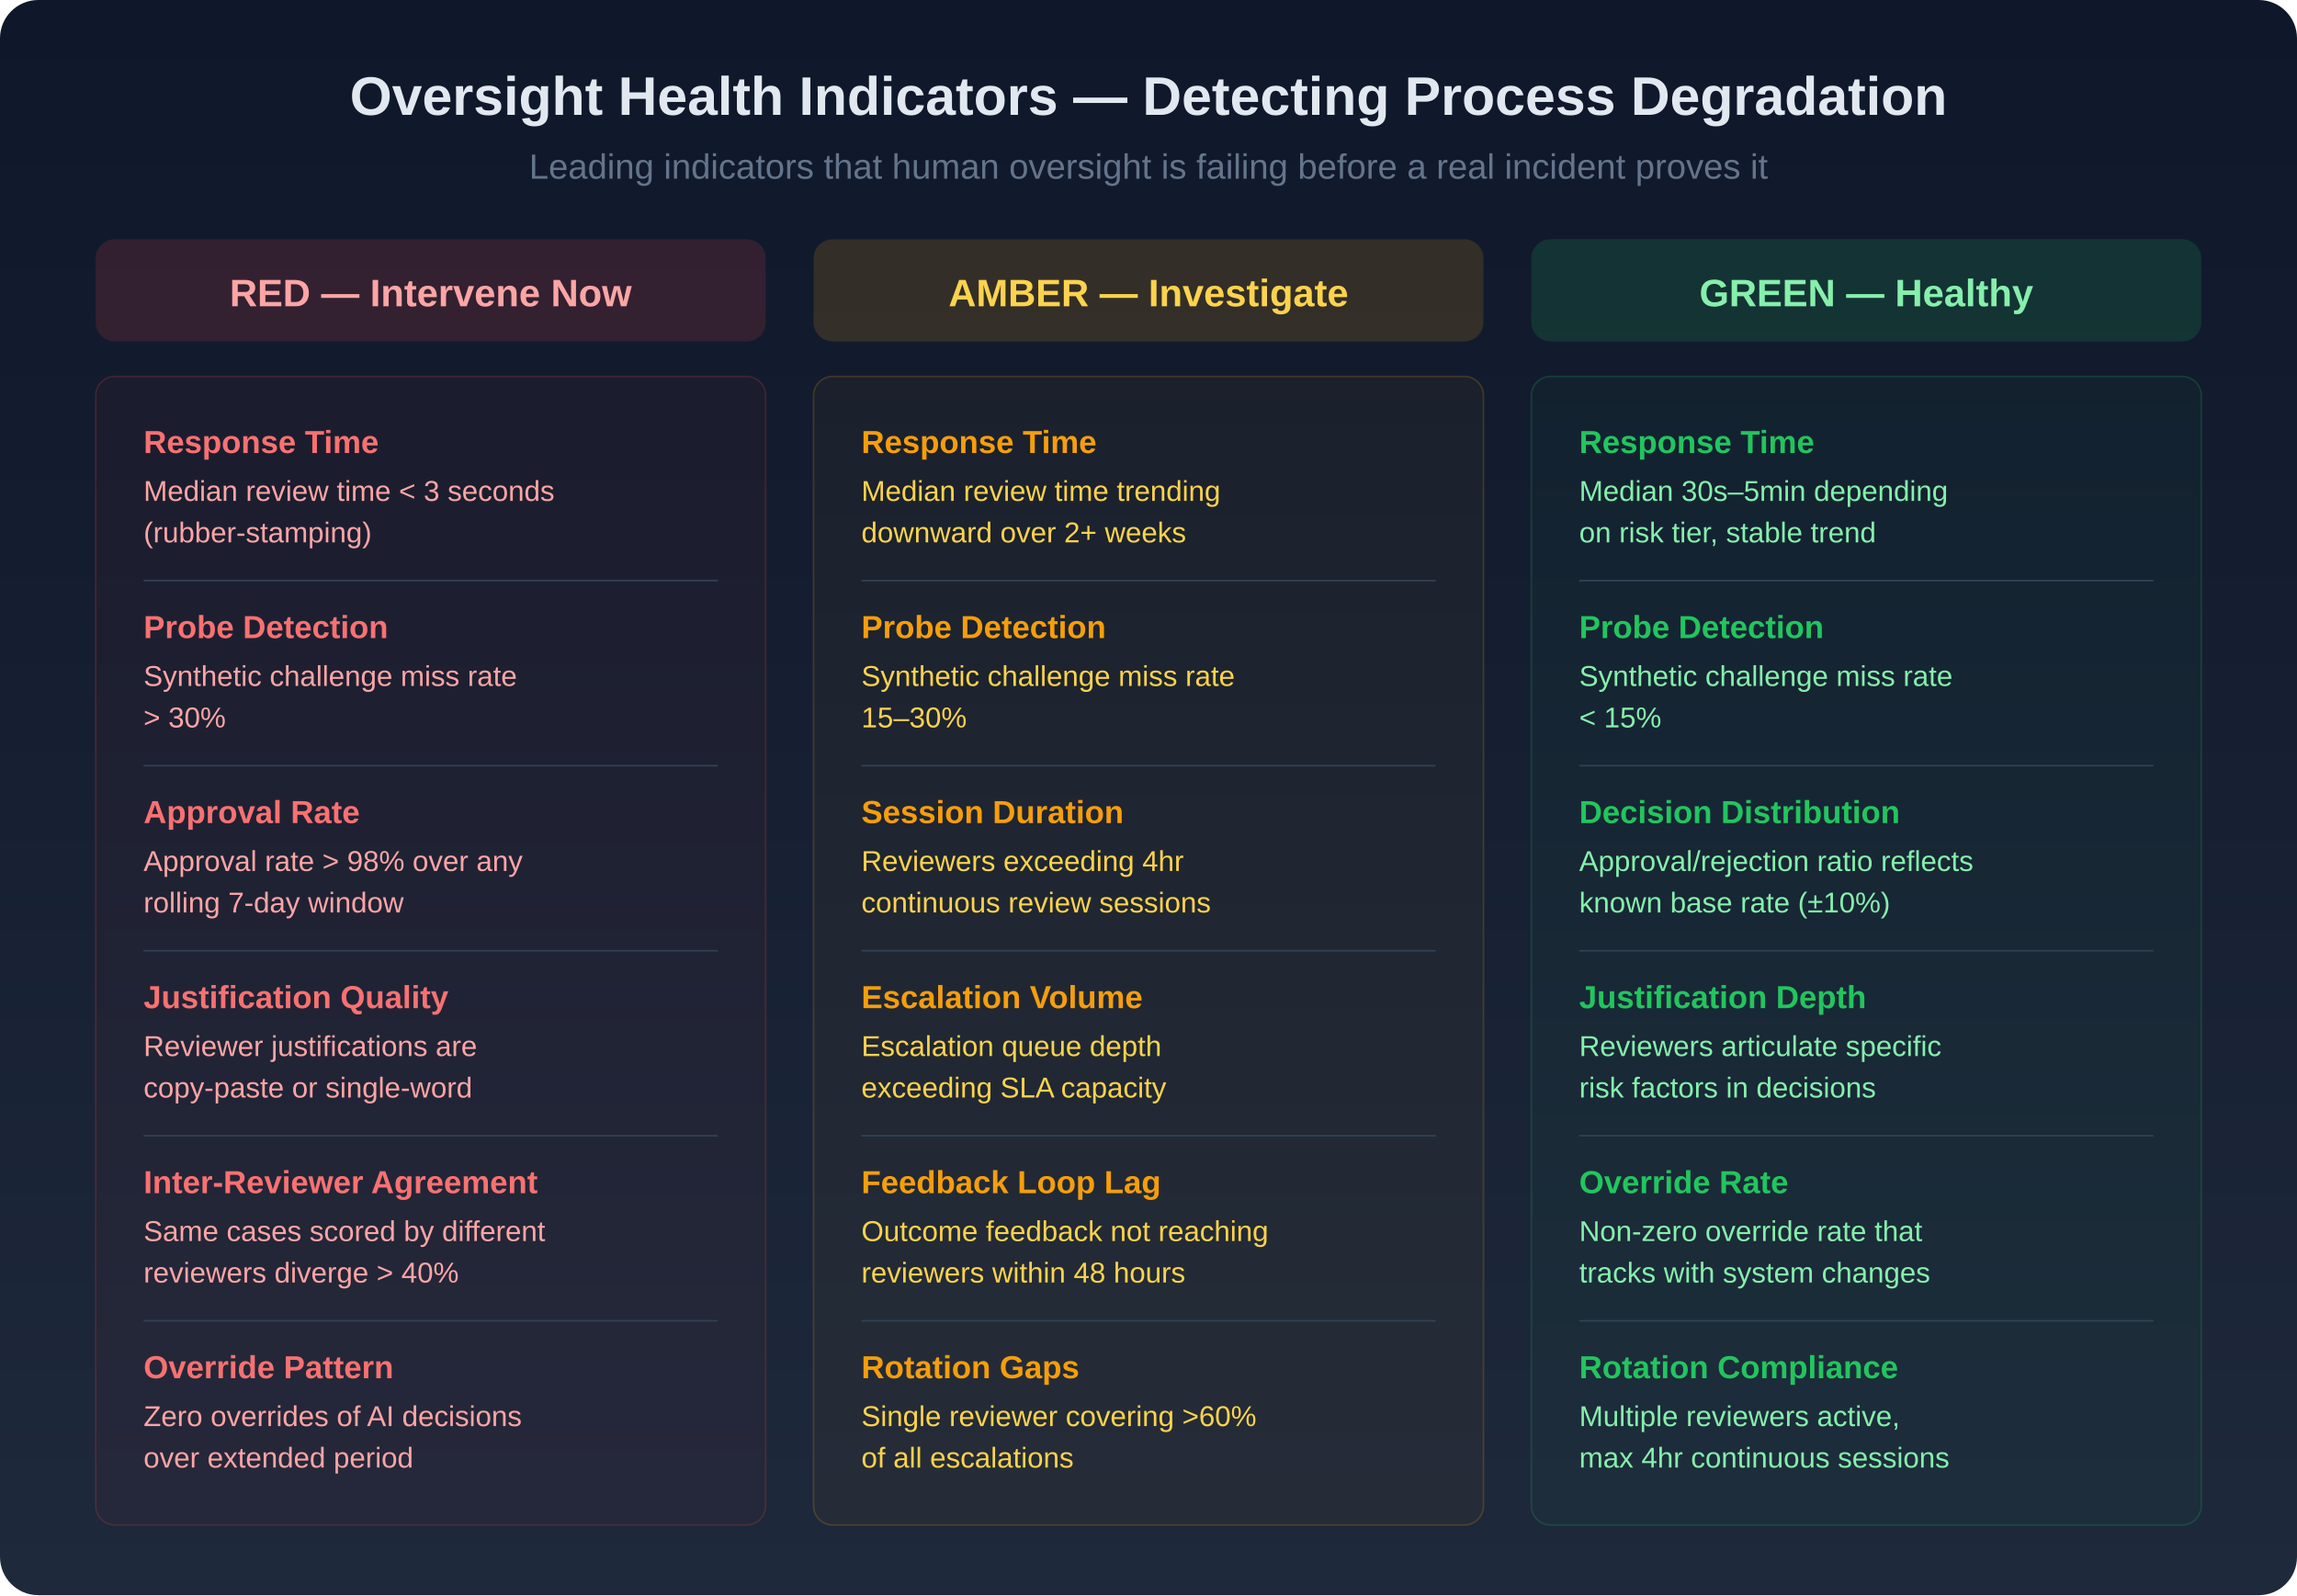
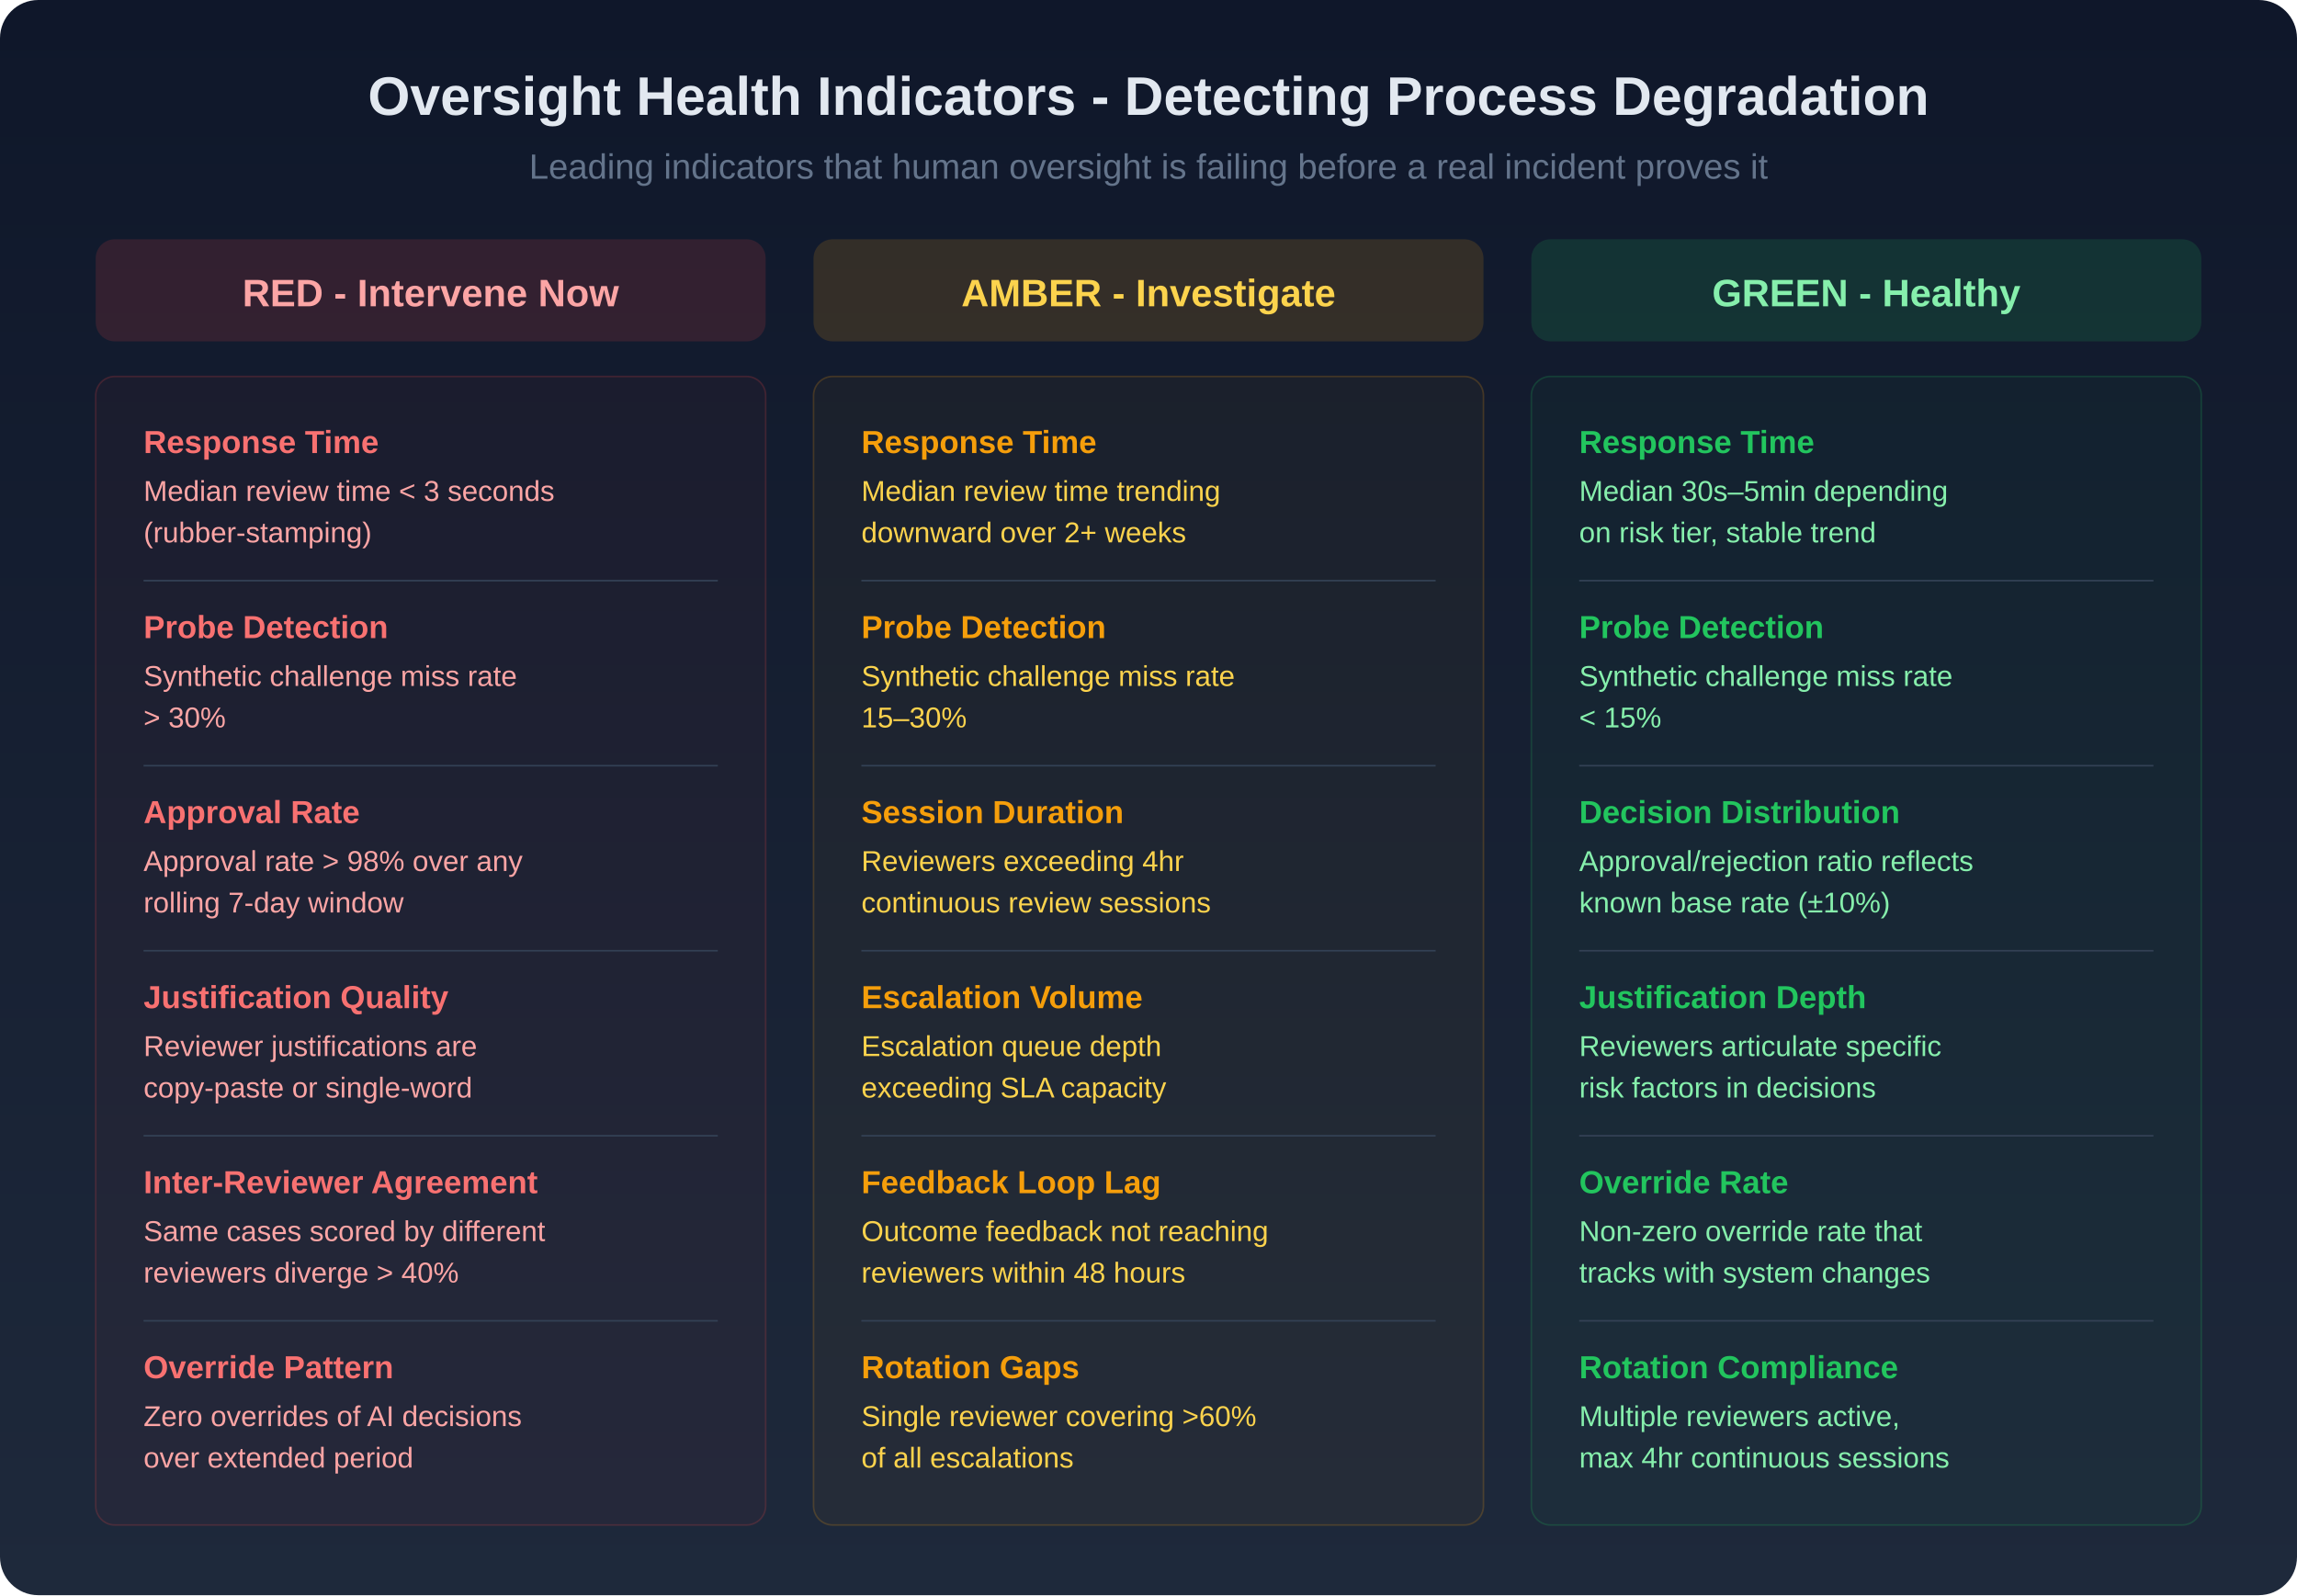
<svg xmlns="http://www.w3.org/2000/svg" width="720" height="500" viewBox="0 0 720 500" font-family="'Segoe UI', 'Helvetica Neue', Arial, sans-serif">
  <defs>
    <linearGradient id="bgG3" x1="0" y1="0" x2="0" y2="1">
      <stop offset="0%" stop-color="#0f172a" />
      <stop offset="100%" stop-color="#1e293b" />
    </linearGradient>
  </defs>
  <rect width="720" height="500" rx="12" fill="url(#bgG3)" />
-   <text x="360" y="36" text-anchor="middle" fill="#e2e8f0" font-size="17" font-weight="600">Oversight Health Indicators — Detecting Process Degradation</text>
+   <text x="360" y="36" text-anchor="middle" fill="#e2e8f0" font-size="17" font-weight="600">Oversight Health Indicators - Detecting Process Degradation</text>
  <text x="360" y="56" text-anchor="middle" fill="#64748b" font-size="11">Leading indicators that human oversight is failing before a real incident proves it</text>
  <rect x="30" y="75" width="210" height="32" rx="6" fill="#ef4444" opacity="0.15" />
-   <text x="135" y="96" text-anchor="middle" fill="#fca5a5" font-size="12" font-weight="600">RED — Intervene Now</text>
+   <text x="135" y="96" text-anchor="middle" fill="#fca5a5" font-size="12" font-weight="600">RED - Intervene Now</text>
  <rect x="255" y="75" width="210" height="32" rx="6" fill="#f59e0b" opacity="0.15" />
-   <text x="360" y="96" text-anchor="middle" fill="#fcd34d" font-size="12" font-weight="600">AMBER — Investigate</text>
+   <text x="360" y="96" text-anchor="middle" fill="#fcd34d" font-size="12" font-weight="600">AMBER - Investigate</text>
  <rect x="480" y="75" width="210" height="32" rx="6" fill="#22c55e" opacity="0.15" />
-   <text x="585" y="96" text-anchor="middle" fill="#86efac" font-size="12" font-weight="600">GREEN — Healthy</text>
+   <text x="585" y="96" text-anchor="middle" fill="#86efac" font-size="12" font-weight="600">GREEN - Healthy</text>
  <rect x="30" y="118" width="210" height="360" rx="6" fill="#ef4444" fill-opacity="0.04" stroke="#ef4444" stroke-width="0.5" stroke-opacity="0.2" />
  <text x="45" y="142" fill="#f87171" font-size="10" font-weight="600">Response Time</text>
  <text x="45" y="157" fill="#fca5a5" font-size="9">Median review time &lt; 3 seconds</text>
  <text x="45" y="170" fill="#fca5a5" font-size="9">(rubber-stamping)</text>
  <line x1="45" y1="182" x2="225" y2="182" stroke="#334155" stroke-width="0.5" />
  <text x="45" y="200" fill="#f87171" font-size="10" font-weight="600">Probe Detection</text>
  <text x="45" y="215" fill="#fca5a5" font-size="9">Synthetic challenge miss rate</text>
  <text x="45" y="228" fill="#fca5a5" font-size="9">&gt; 30%</text>
  <line x1="45" y1="240" x2="225" y2="240" stroke="#334155" stroke-width="0.5" />
  <text x="45" y="258" fill="#f87171" font-size="10" font-weight="600">Approval Rate</text>
  <text x="45" y="273" fill="#fca5a5" font-size="9">Approval rate &gt; 98% over any</text>
  <text x="45" y="286" fill="#fca5a5" font-size="9">rolling 7-day window</text>
  <line x1="45" y1="298" x2="225" y2="298" stroke="#334155" stroke-width="0.5" />
  <text x="45" y="316" fill="#f87171" font-size="10" font-weight="600">Justification Quality</text>
  <text x="45" y="331" fill="#fca5a5" font-size="9">Reviewer justifications are</text>
  <text x="45" y="344" fill="#fca5a5" font-size="9">copy-paste or single-word</text>
  <line x1="45" y1="356" x2="225" y2="356" stroke="#334155" stroke-width="0.5" />
  <text x="45" y="374" fill="#f87171" font-size="10" font-weight="600">Inter-Reviewer Agreement</text>
  <text x="45" y="389" fill="#fca5a5" font-size="9">Same cases scored by different</text>
  <text x="45" y="402" fill="#fca5a5" font-size="9">reviewers diverge &gt; 40%</text>
  <line x1="45" y1="414" x2="225" y2="414" stroke="#334155" stroke-width="0.5" />
  <text x="45" y="432" fill="#f87171" font-size="10" font-weight="600">Override Pattern</text>
  <text x="45" y="447" fill="#fca5a5" font-size="9">Zero overrides of AI decisions</text>
  <text x="45" y="460" fill="#fca5a5" font-size="9">over extended period</text>
  <rect x="255" y="118" width="210" height="360" rx="6" fill="#f59e0b" fill-opacity="0.04" stroke="#f59e0b" stroke-width="0.5" stroke-opacity="0.2" />
  <text x="270" y="142" fill="#f59e0b" font-size="10" font-weight="600">Response Time</text>
  <text x="270" y="157" fill="#fcd34d" font-size="9">Median review time trending</text>
  <text x="270" y="170" fill="#fcd34d" font-size="9">downward over 2+ weeks</text>
  <line x1="270" y1="182" x2="450" y2="182" stroke="#334155" stroke-width="0.5" />
  <text x="270" y="200" fill="#f59e0b" font-size="10" font-weight="600">Probe Detection</text>
  <text x="270" y="215" fill="#fcd34d" font-size="9">Synthetic challenge miss rate</text>
  <text x="270" y="228" fill="#fcd34d" font-size="9">15–30%</text>
  <line x1="270" y1="240" x2="450" y2="240" stroke="#334155" stroke-width="0.5" />
  <text x="270" y="258" fill="#f59e0b" font-size="10" font-weight="600">Session Duration</text>
  <text x="270" y="273" fill="#fcd34d" font-size="9">Reviewers exceeding 4hr</text>
  <text x="270" y="286" fill="#fcd34d" font-size="9">continuous review sessions</text>
  <line x1="270" y1="298" x2="450" y2="298" stroke="#334155" stroke-width="0.5" />
  <text x="270" y="316" fill="#f59e0b" font-size="10" font-weight="600">Escalation Volume</text>
  <text x="270" y="331" fill="#fcd34d" font-size="9">Escalation queue depth</text>
  <text x="270" y="344" fill="#fcd34d" font-size="9">exceeding SLA capacity</text>
  <line x1="270" y1="356" x2="450" y2="356" stroke="#334155" stroke-width="0.5" />
  <text x="270" y="374" fill="#f59e0b" font-size="10" font-weight="600">Feedback Loop Lag</text>
  <text x="270" y="389" fill="#fcd34d" font-size="9">Outcome feedback not reaching</text>
  <text x="270" y="402" fill="#fcd34d" font-size="9">reviewers within 48 hours</text>
  <line x1="270" y1="414" x2="450" y2="414" stroke="#334155" stroke-width="0.5" />
  <text x="270" y="432" fill="#f59e0b" font-size="10" font-weight="600">Rotation Gaps</text>
  <text x="270" y="447" fill="#fcd34d" font-size="9">Single reviewer covering &gt;60%</text>
  <text x="270" y="460" fill="#fcd34d" font-size="9">of all escalations</text>
  <rect x="480" y="118" width="210" height="360" rx="6" fill="#22c55e" fill-opacity="0.04" stroke="#22c55e" stroke-width="0.5" stroke-opacity="0.2" />
  <text x="495" y="142" fill="#22c55e" font-size="10" font-weight="600">Response Time</text>
  <text x="495" y="157" fill="#86efac" font-size="9">Median 30s–5min depending</text>
  <text x="495" y="170" fill="#86efac" font-size="9">on risk tier, stable trend</text>
  <line x1="495" y1="182" x2="675" y2="182" stroke="#334155" stroke-width="0.5" />
  <text x="495" y="200" fill="#22c55e" font-size="10" font-weight="600">Probe Detection</text>
  <text x="495" y="215" fill="#86efac" font-size="9">Synthetic challenge miss rate</text>
  <text x="495" y="228" fill="#86efac" font-size="9">&lt; 15%</text>
  <line x1="495" y1="240" x2="675" y2="240" stroke="#334155" stroke-width="0.5" />
  <text x="495" y="258" fill="#22c55e" font-size="10" font-weight="600">Decision Distribution</text>
  <text x="495" y="273" fill="#86efac" font-size="9">Approval/rejection ratio reflects</text>
  <text x="495" y="286" fill="#86efac" font-size="9">known base rate (±10%)</text>
  <line x1="495" y1="298" x2="675" y2="298" stroke="#334155" stroke-width="0.5" />
  <text x="495" y="316" fill="#22c55e" font-size="10" font-weight="600">Justification Depth</text>
  <text x="495" y="331" fill="#86efac" font-size="9">Reviewers articulate specific</text>
  <text x="495" y="344" fill="#86efac" font-size="9">risk factors in decisions</text>
  <line x1="495" y1="356" x2="675" y2="356" stroke="#334155" stroke-width="0.5" />
  <text x="495" y="374" fill="#22c55e" font-size="10" font-weight="600">Override Rate</text>
  <text x="495" y="389" fill="#86efac" font-size="9">Non-zero override rate that</text>
  <text x="495" y="402" fill="#86efac" font-size="9">tracks with system changes</text>
  <line x1="495" y1="414" x2="675" y2="414" stroke="#334155" stroke-width="0.5" />
  <text x="495" y="432" fill="#22c55e" font-size="10" font-weight="600">Rotation Compliance</text>
  <text x="495" y="447" fill="#86efac" font-size="9">Multiple reviewers active,</text>
  <text x="495" y="460" fill="#86efac" font-size="9">max 4hr continuous sessions</text>
</svg>
